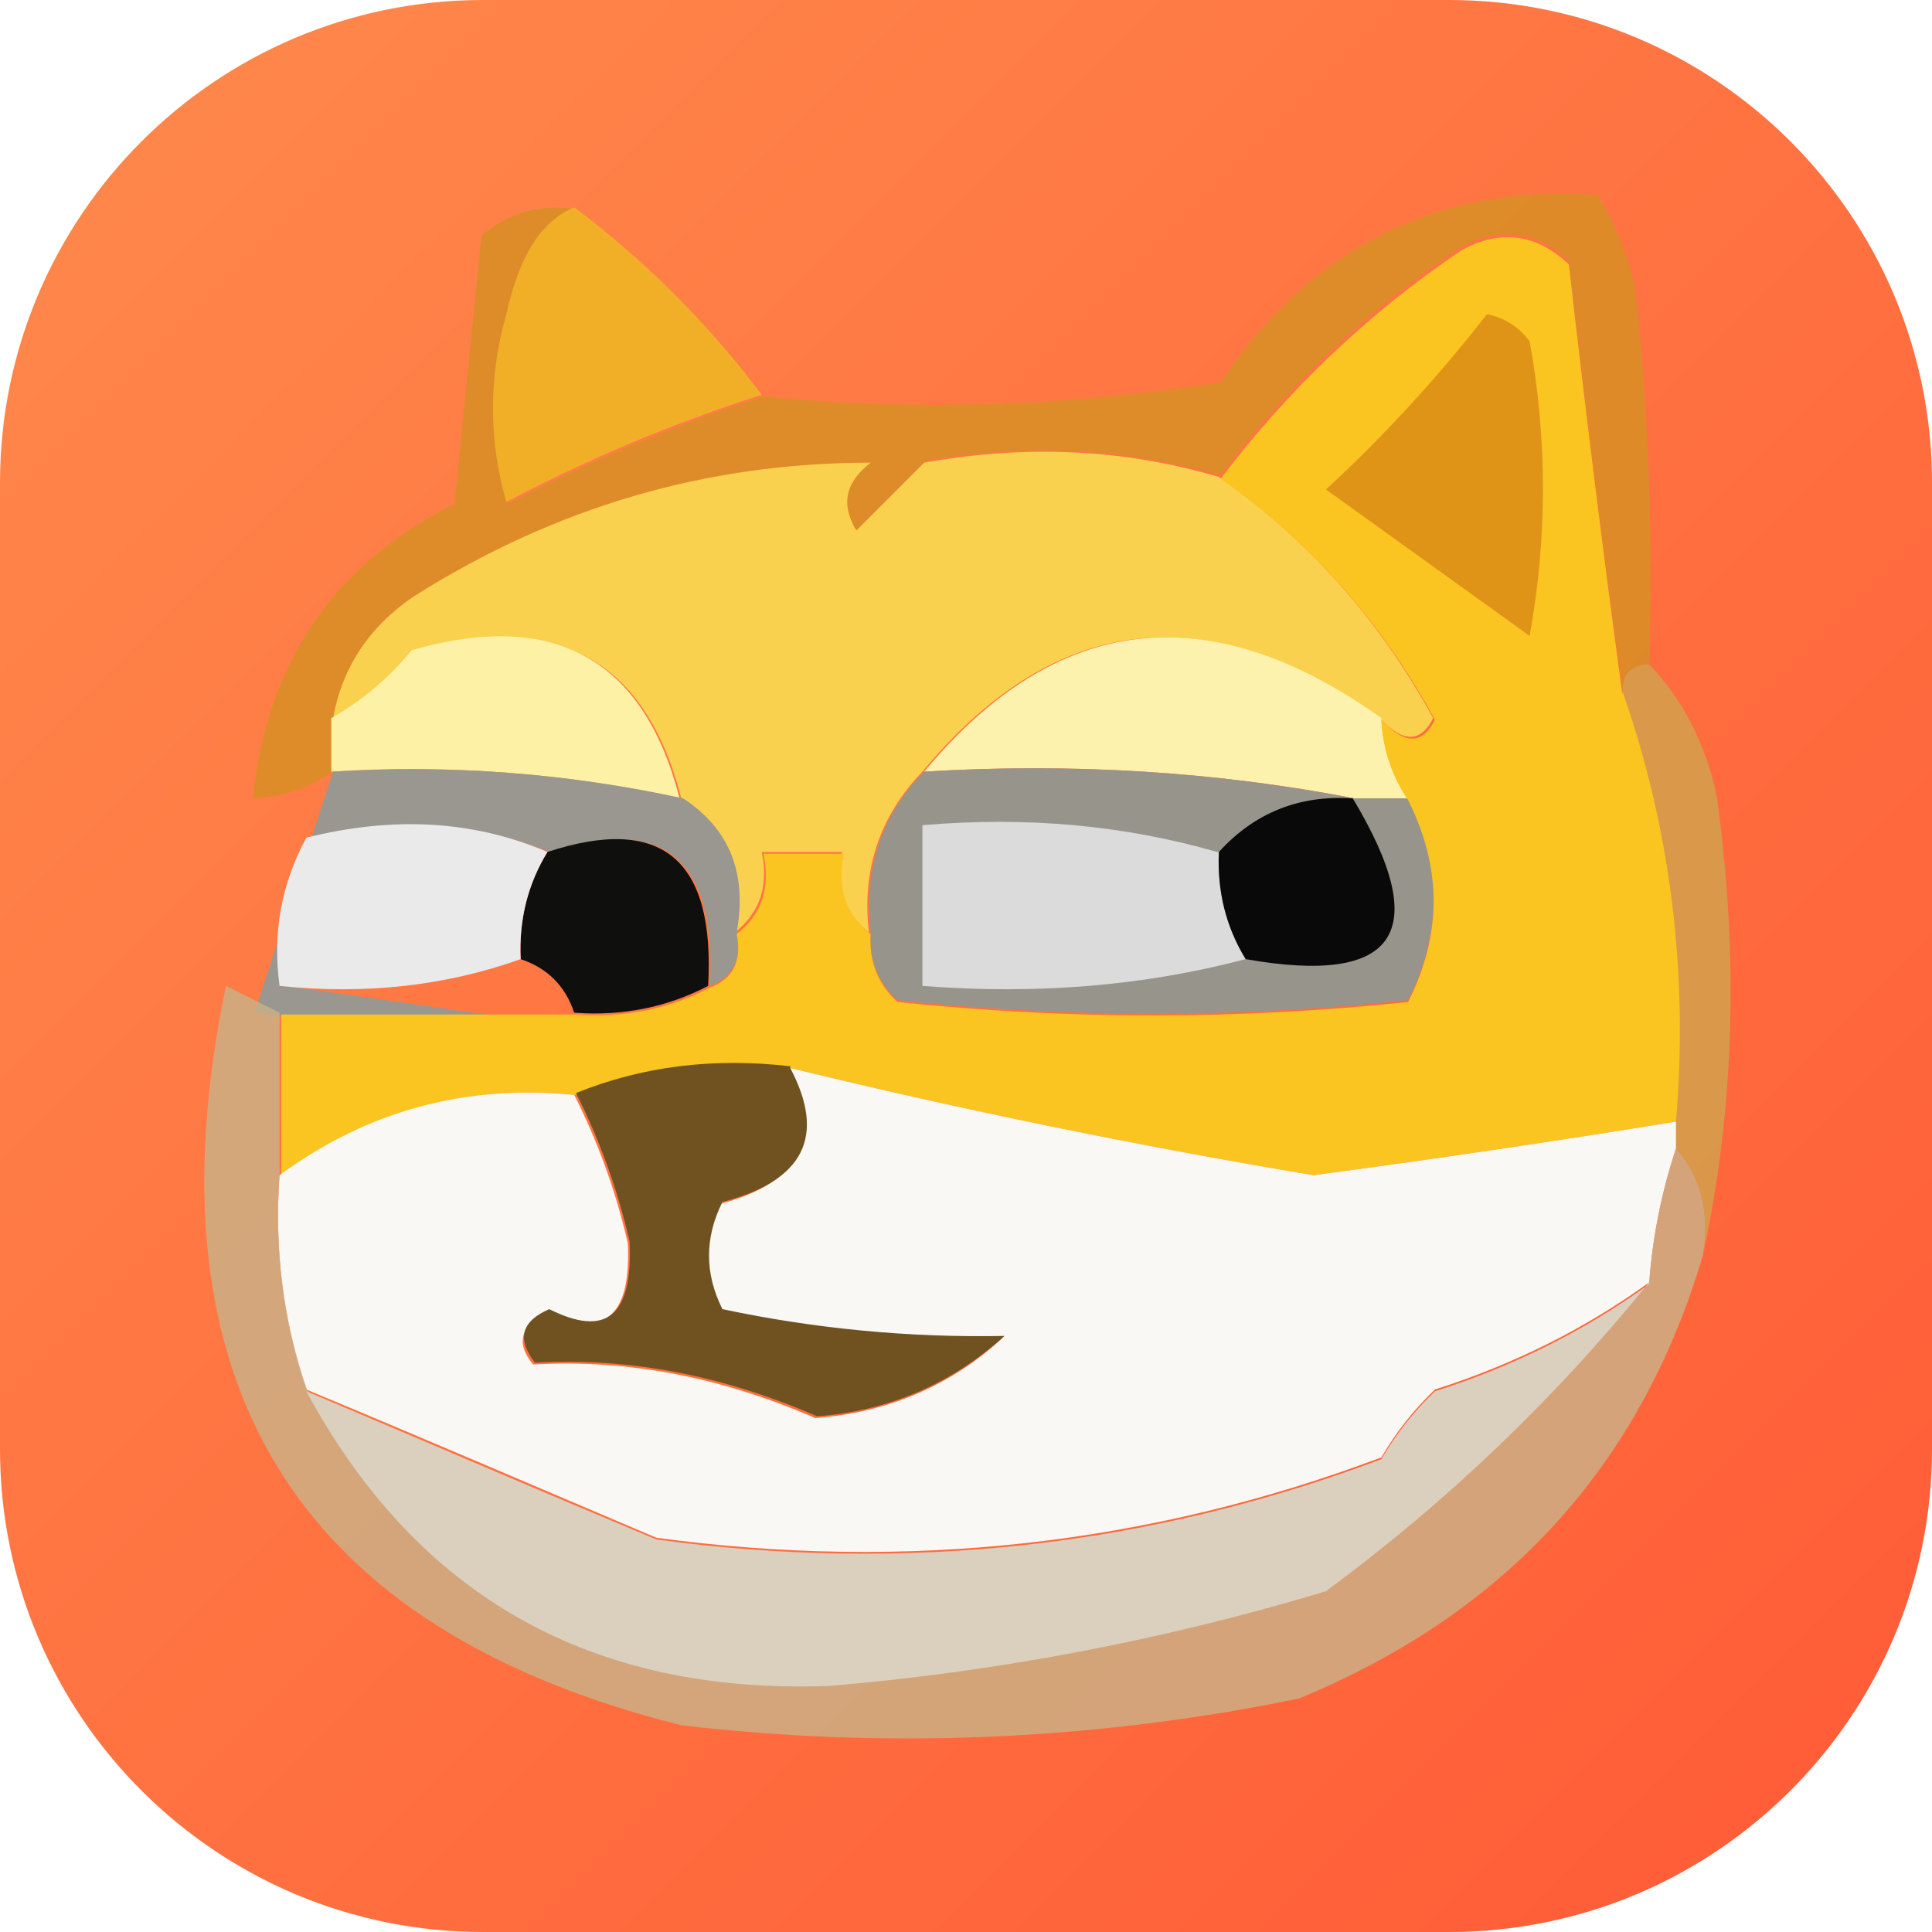
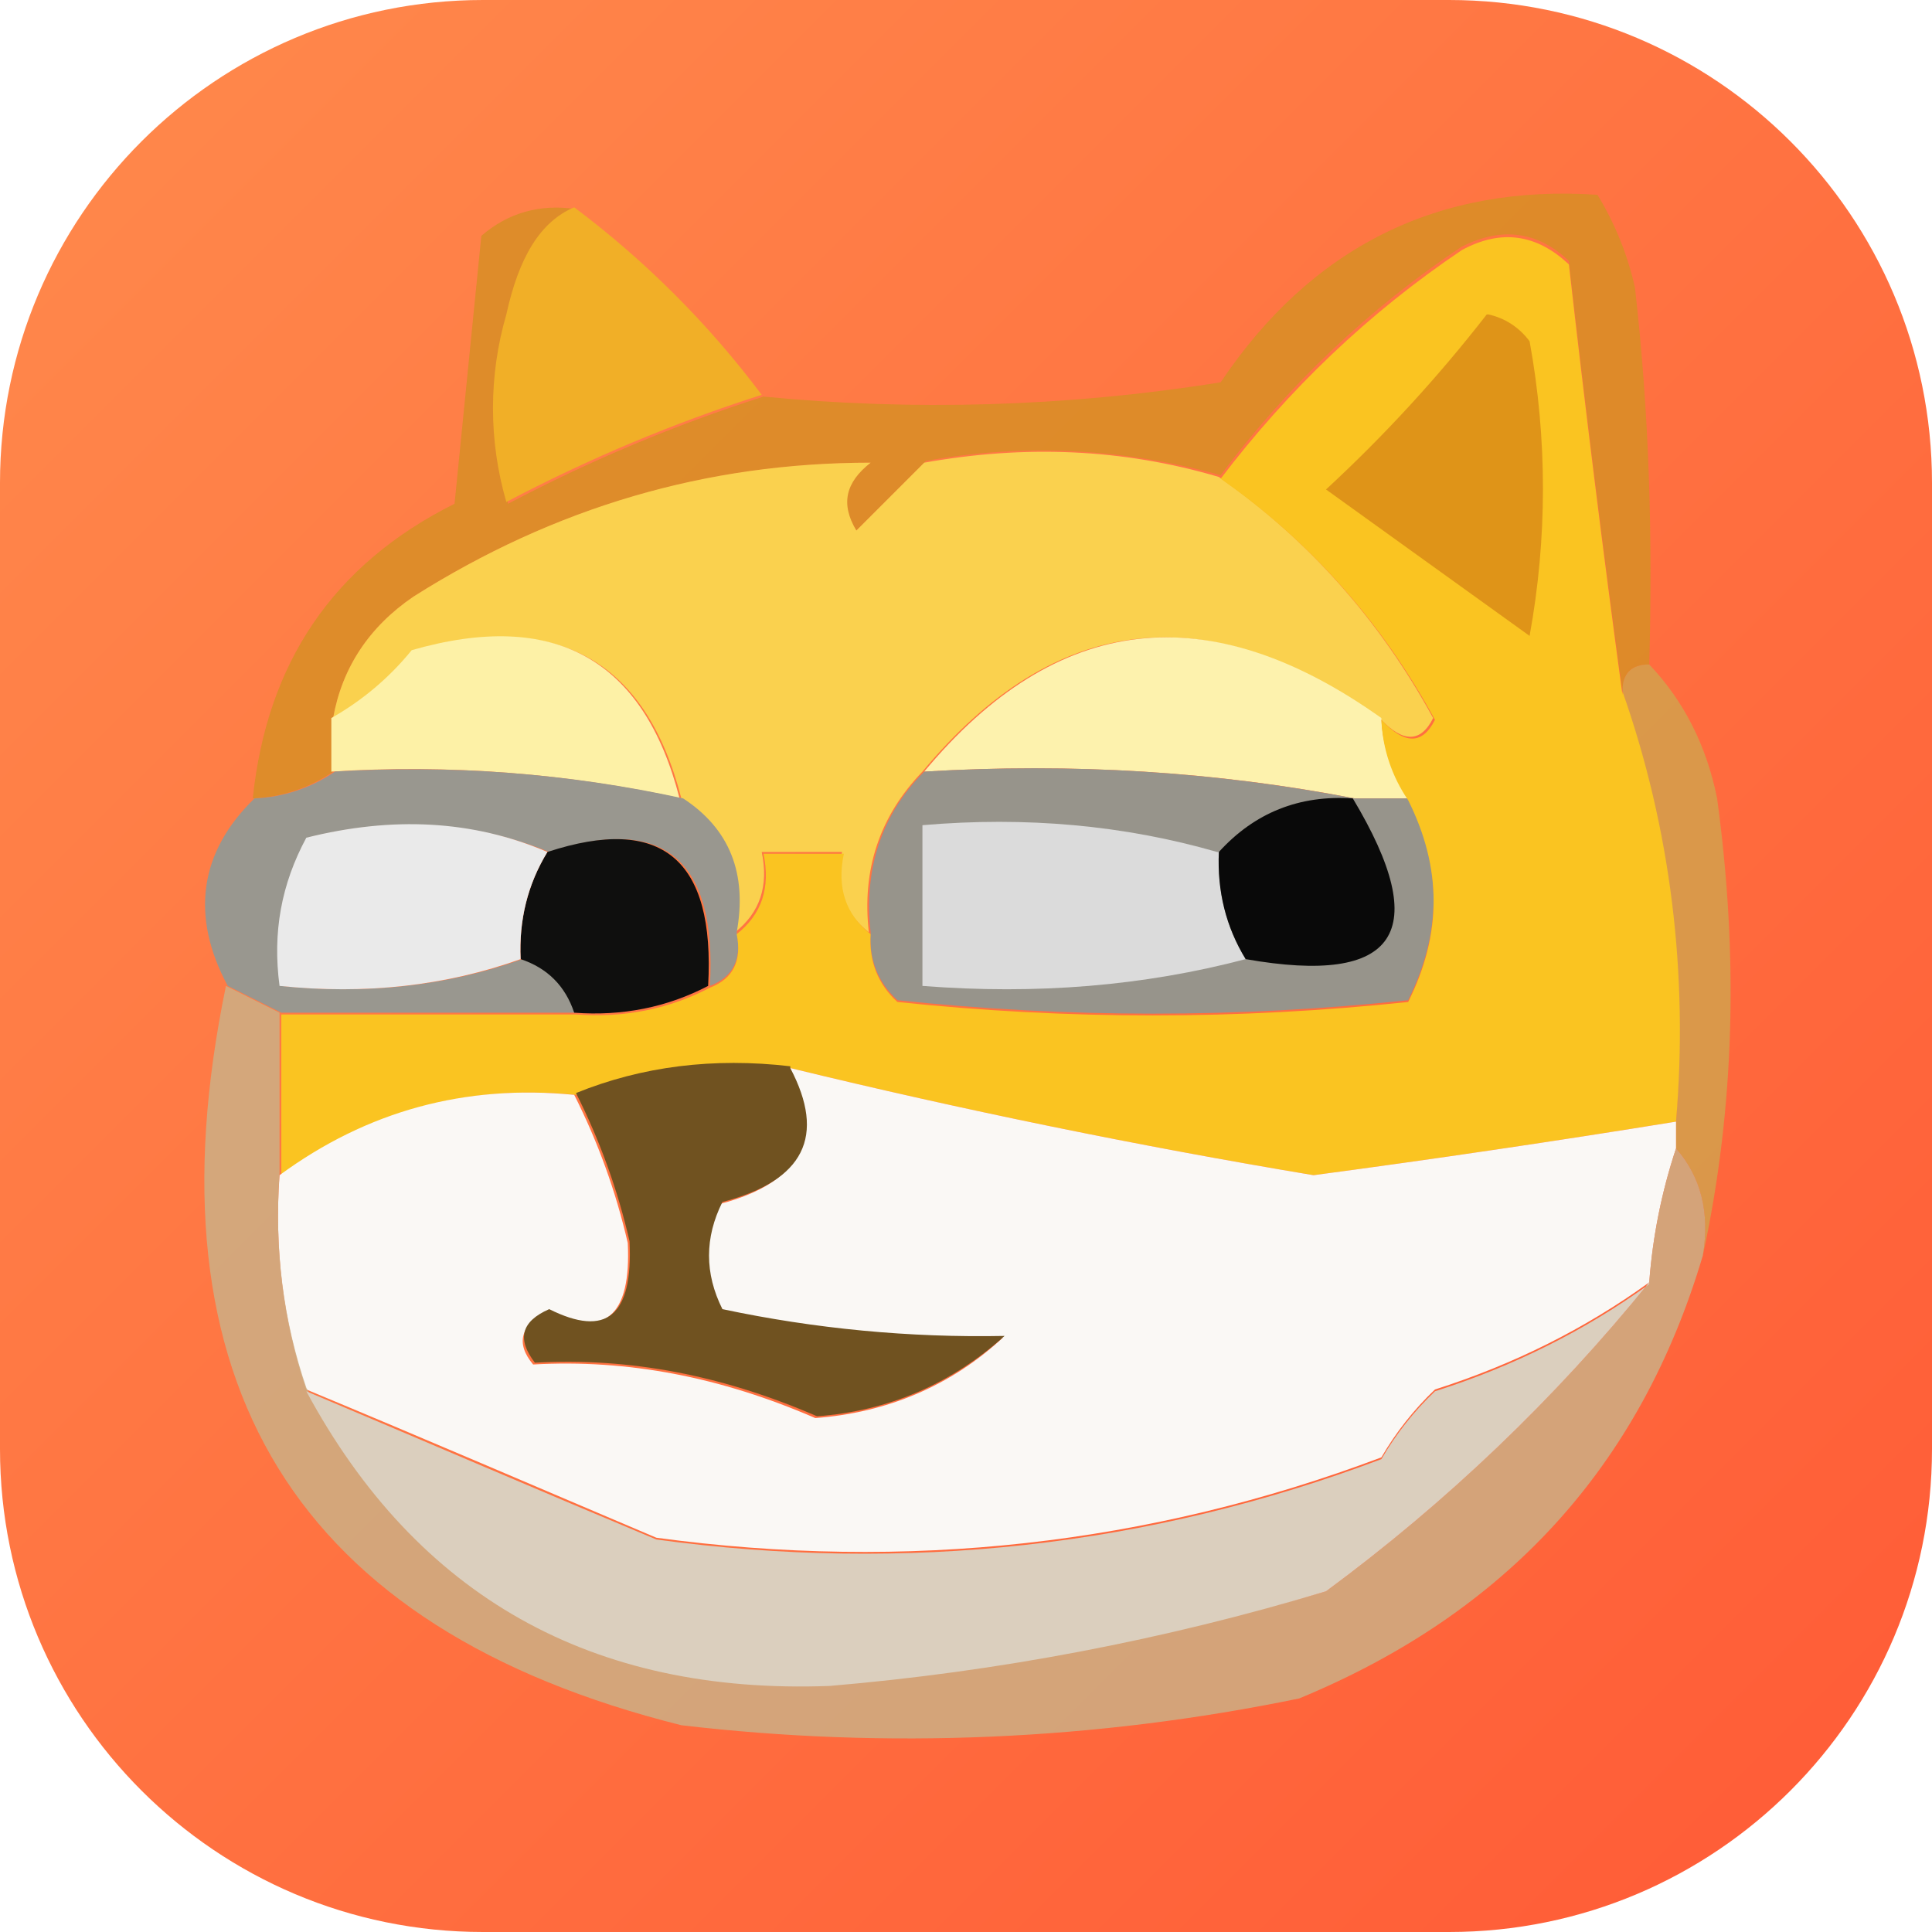
<svg xmlns="http://www.w3.org/2000/svg" viewBox="0 0 256 256" width="256" height="256">
  <defs>
    <linearGradient id="fp-bg" x1="0" y1="0" x2="1" y2="1">
      <stop offset="0" stop-color="#ff8a4c" />
      <stop offset="1" stop-color="#ff5a36" />
    </linearGradient>
  </defs>
  <rect width="256" height="256" rx="64" fill="url(#fp-bg)" />
  <g transform="translate(17.401 13.745) scale(0.236626)" stroke="none">
    <path d="M850 314c-10 0-15 5-15 15a11062 11062 0 0 1-30-241c-18-17-38-19-60-8a548 548 0 0 0-135 128c-54-15-110-18-165-8L406 239c-9-14-7-27 8-38-91 0-177 25-256 75-25 17-40 40-45 68v30a86 86 0 0 1-45 15c8-76 45-131 113-165l15-150c15-13 33-18 53-15-18 8-31 28-38 60a188 188 0 0 0 0 105 883 883 0 0 1 143-60c83 8 168 6 256-8 51-76 122-111 211-105A171 171 0 0 1 842 103c8 70 10 140 8 211z" fill="#D88E25" opacity=".859" />
    <path d="M248 58a524 524 0 0 1 105 105 883 883 0 0 0-143 60 188 188 0 0 1 0-105c7-32 19-52 38-60z" fill="#F1AF27" />
    <path d="M609 209c50 35 90 80 120 135-7 14-17 14-30 0-97-69-182-59-256 30-24 25-34 55-30 90-14-11-19-26-15-45h-45c4 19-1 34-15 45 6-33-4-58-30-75-20-78-70-105-150-83a158 158 0 0 1-45 38c5-28 20-51 45-68 79-50 164-75 256-75-14 11-17 23-8 38l38-38c56-10 111-8 165 8z" fill="#FAD14E" />
    <path d="M308 389a704 704 0 0 0-196-15v-30a158 158 0 0 0 45-38c80-23 130 5 150 83z" fill="#FDF1A6" />
    <path d="M700 344a86 86 0 0 0 15 45h-30c-77-15-158-20-241-15 74-89 159-99 256-30z" fill="#FDF2AD" />
-     <path d="M113 374c67-4 132 1 196 15 26 17 36 42 30 75 3 15-2 25-15 30 4-71-26-96-90-75-42-17-87-20-135-8-14 26-19 53-15 83 48 5 930 135-15 15 5 25 15 30 30h-165l-30-15c-21-39-16-75 15-105a86 86 0 0 0 45-15z" fill="#99978F" />
+     <path d="M113 374c67-4 132 1 196 15 26 17 36 42 30 75 3 15-2 25-15 30 4-71-26-96-90-75-42-17-87-20-135-8-14 26-19 53-15 83 48 5 93 0 135-15 15 5 25 15 30 30h-165l-30-15c-21-39-16-75 15-105a86 86 0 0 0 45-15z" fill="#99978F" />
    <path d="M323 494c-23 12-48 17-75 15-5-15-15-25-30-30-1-22 4-42 15-60 64-21 94 4 90 75z" fill="#0F0F0E" />
    <path d="M233 419c-11 18-16 38-15 60-42 15-87 20-135 15-4-30 1-57 15-83 48-12 93-10 135 8z" fill="#EAEAEA" />
    <path d="M850 314c19 20 32 45 38 75 12 88 10 173-8 256 4-24-1-44-15-60v-15c6-83-4-163-30-241 0-10 5-15 15-15z" fill="#D3A14C" opacity=".837" />
    <path d="M444 374c83-5 163 0 241 15h30c19 38 19 75 0 113a1361 1361 0 0 1-286 0c-11-10-16-23-15-38-4-35 6-66 30-90z" fill="#97948B" />
    <path d="M609 419c-1 22 4 42 15 60-57 15-117 20-181 15v-90c58-5 113 0 165 15z" fill="#DBDBDB" />
    <path d="M684 389c45 75 25 105-60 90-11-18-16-38-15-60 20-22 45-32 75-30z" fill="#090909" />
    <path d="M835 329c27 77 37 158 30 241a7245 7245 0 0 1-203 30 4106 4106 0 0 1-293-60c-43-5-84 0-120 15-61-6-116 9-165 45v-90h165c27 2 52-3 75-15 13-5 18-15 15-30 14-11 19-26 15-45h45c-4 19 1 34 15 45-1 15 4 28 15 38a1361 1361 0 0 0 286 0c19-38 19-75 0-113a86 86 0 0 1-15-45c13 14 23 14 30 0-30-55-70-100-120-135 38-50 83-93 135-128 22-12 42-9 60 8a11062 11062 0 0 0 30 241z" fill="#FAC421" />
    <path d="M760 118c9 2 17 7 23 15a459 459 0 0 1 0 165L669 216a810 810 0 0 0 90-98z" fill="#DF9418" />
    <path d="M369 540a4106 4106 0 0 0 293 60 7245 7245 0 0 0 203-30v15a311 311 0 0 0-15 75c-36 26-76 46-120 60a171 171 0 0 0-30 38c-130 49-266 64-406 45-66-28-131-56-196-83-13-38-18-79-15-120 49-36 104-51 165-45a366 366 0 0 1 30 83c2 41-13 54-45 38-15 8-18 18-8 30 53-3 105 7 158 30 40-3 76-18 105-45a694 694 0 0 1-158-15c-10-20-10-40 0-60 45-12 58-37 38-75z" fill="#FAF8F5" />
    <path d="M369 540c20 38 8 63-38 75-10 20-10 40 0 60a694 694 0 0 0 158 15c-30 27-65 42-105 45-53-23-105-33-158-30-10-13-8-23 8-30 32 16 47 4 45-38a366 366 0 0 0-30-83c37-15 77-20 120-15z" fill="#705220" />
    <path d="M53 494l30 15v90c-3 42 2 82 15 120 62 115 160 170 293 165A1363 1363 0 0 0 669 833a984 984 0 0 0 181-173 311 311 0 0 1 15-75c14 16 19 36 15 60-35 118-110 200-226 248a1086 1086 0 0 1-346 15C92 854 7 716 53 494z" fill="#CAB288" opacity=".809" />
    <path d="M850 660a984 984 0 0 1-181 173A1363 1363 0 0 1 391 886c-133 5-231-50-293-165 64 27 129 55 196 83 140 19 276 4 406-45a171 171 0 0 1 30-38c44-14 84-34 120-60z" fill="#DBCFBE" />
  </g>
</svg>
